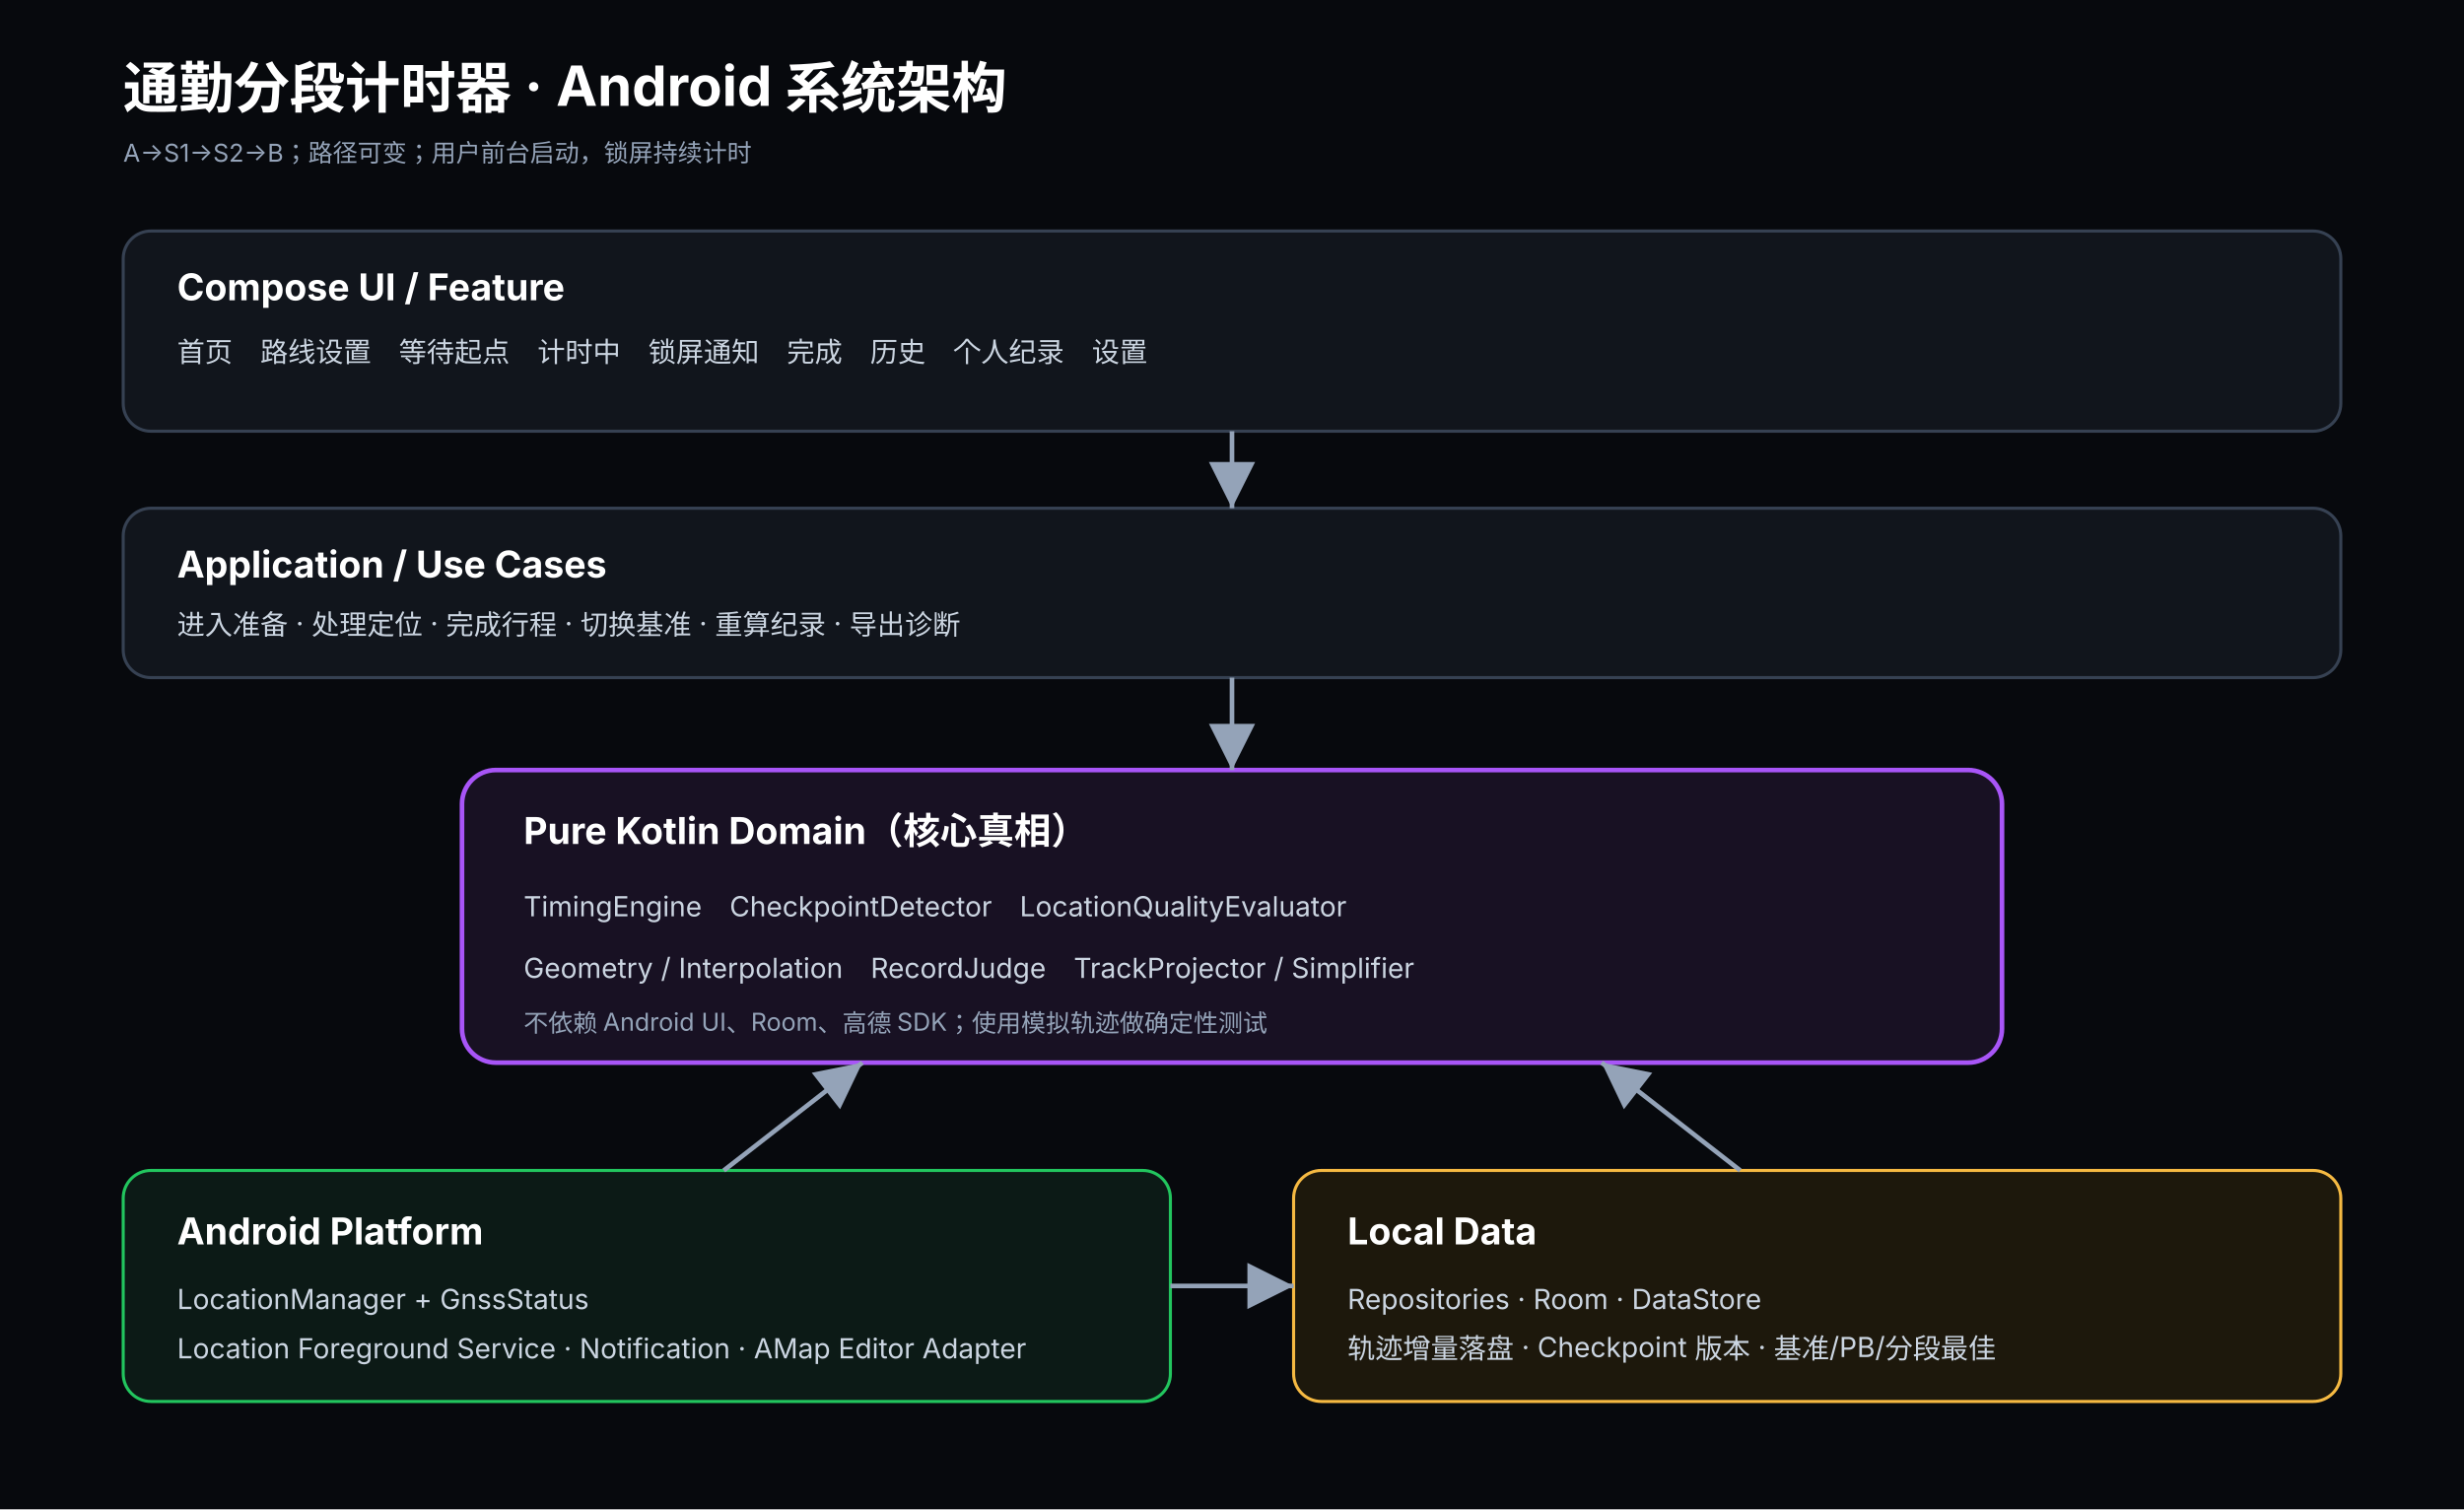
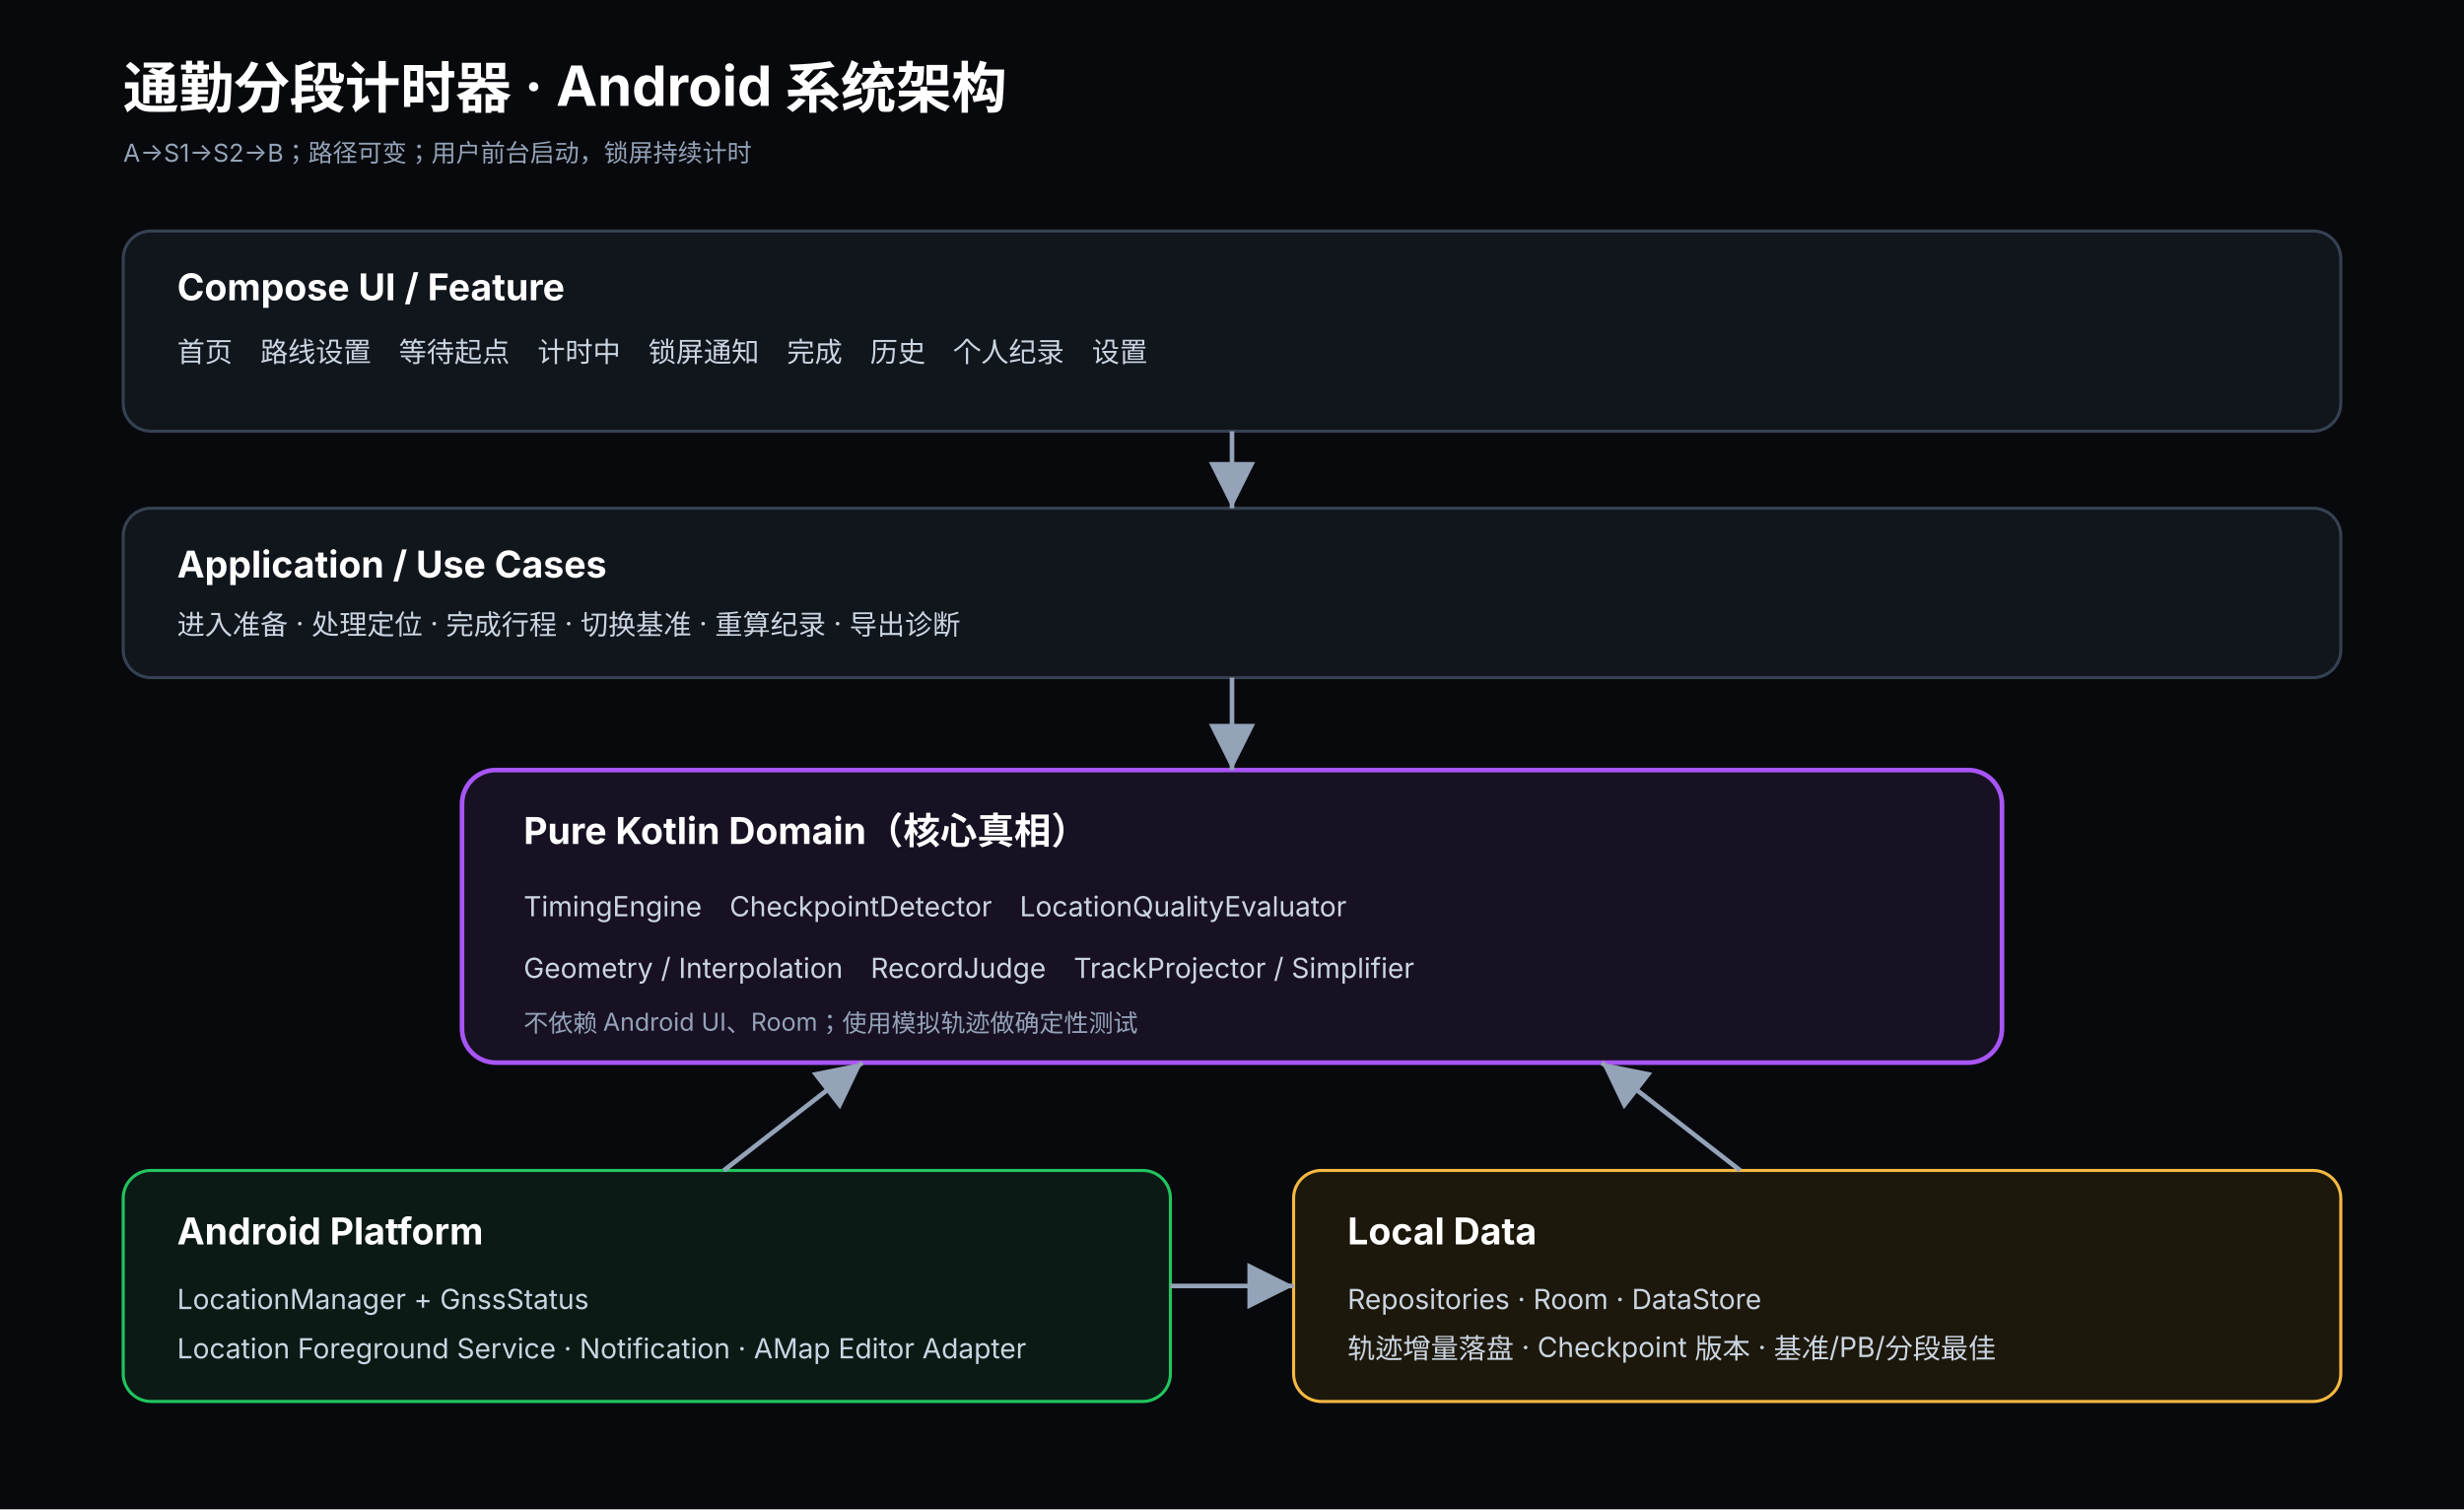
<svg xmlns="http://www.w3.org/2000/svg" width="1600" height="980" viewBox="0 0 1600 980">
  <defs>
    <style>
      .bg{fill:#07090d}.panel{fill:#11151c;stroke:#364152;stroke-width:2}.core{fill:#181123;stroke:#a855f7;stroke-width:3}
      .platform{fill:#0c1a16;stroke:#22c55e;stroke-width:2}.data{fill:#1d180c;stroke:#f5b942;stroke-width:2}
      .title{fill:#fff;font:700 36px -apple-system,BlinkMacSystemFont,"PingFang SC",sans-serif}
      .h{fill:#fff;font:700 24px -apple-system,BlinkMacSystemFont,"PingFang SC",sans-serif}
      .t{fill:#cbd5e1;font:18px -apple-system,BlinkMacSystemFont,"PingFang SC",sans-serif}
      .small{fill:#94a3b8;font:16px -apple-system,BlinkMacSystemFont,"PingFang SC",sans-serif}
      .arrow{stroke:#94a3b8;stroke-width:3;fill:none;marker-end:url(#end)}
    </style>
    <marker id="end" markerWidth="12" markerHeight="12" refX="10" refY="5" orient="auto">
      <path d="M0,0 L10,5 L0,10 z" fill="#94a3b8" />
    </marker>
  </defs>
  <rect class="bg" width="1600" height="980" />
  <text class="title" x="80" y="70">通勤分段计时器 · Android 系统架构</text>
  <text class="small" x="80" y="105">A→S1→S2→B；路径可变；用户前台启动，锁屏持续计时</text>
  <rect class="panel" x="80" y="150" width="1440" height="130" rx="18" />
  <text class="h" x="115" y="195">Compose UI / Feature</text>
  <text class="t" x="115" y="235">首页　路线设置　等待起点　计时中　锁屏通知　完成　历史　个人纪录　设置</text>
  <rect class="panel" x="80" y="330" width="1440" height="110" rx="18" />
  <text class="h" x="115" y="375">Application / Use Cases</text>
  <text class="t" x="115" y="412">进入准备 · 处理定位 · 完成行程 · 切换基准 · 重算纪录 · 导出诊断</text>
  <rect class="core" x="300" y="500" width="1000" height="190" rx="22" />
  <text class="h" x="340" y="548">Pure Kotlin Domain（核心真相）</text>
  <text class="t" x="340" y="595">TimingEngine　CheckpointDetector　LocationQualityEvaluator</text>
  <text class="t" x="340" y="635">Geometry / Interpolation　RecordJudge　TrackProjector / Simplifier</text>
-   <text class="small" x="340" y="670">不依赖 Android UI、Room、高德 SDK；使用模拟轨迹做确定性测试</text>
+   <text class="small" x="340" y="670">不依赖 Android UI、Room；使用模拟轨迹做确定性测试</text>
  <rect class="platform" x="80" y="760" width="680" height="150" rx="18" />
  <text class="h" x="115" y="808">Android Platform</text>
  <text class="t" x="115" y="850">LocationManager + GnssStatus</text>
  <text class="t" x="115" y="882">Location Foreground Service · Notification · AMap Editor Adapter</text>
  <rect class="data" x="840" y="760" width="680" height="150" rx="18" />
  <text class="h" x="875" y="808">Local Data</text>
  <text class="t" x="875" y="850">Repositories · Room · DataStore</text>
  <text class="t" x="875" y="882">轨迹增量落盘 · Checkpoint 版本 · 基准/PB/分段最佳</text>
  <path class="arrow" d="M800 280 L800 330" />
  <path class="arrow" d="M800 440 L800 500" />
  <path class="arrow" d="M470 760 L560 690" />
  <path class="arrow" d="M1130 760 L1040 690" />
  <path class="arrow" d="M760 835 L840 835" />
</svg>
